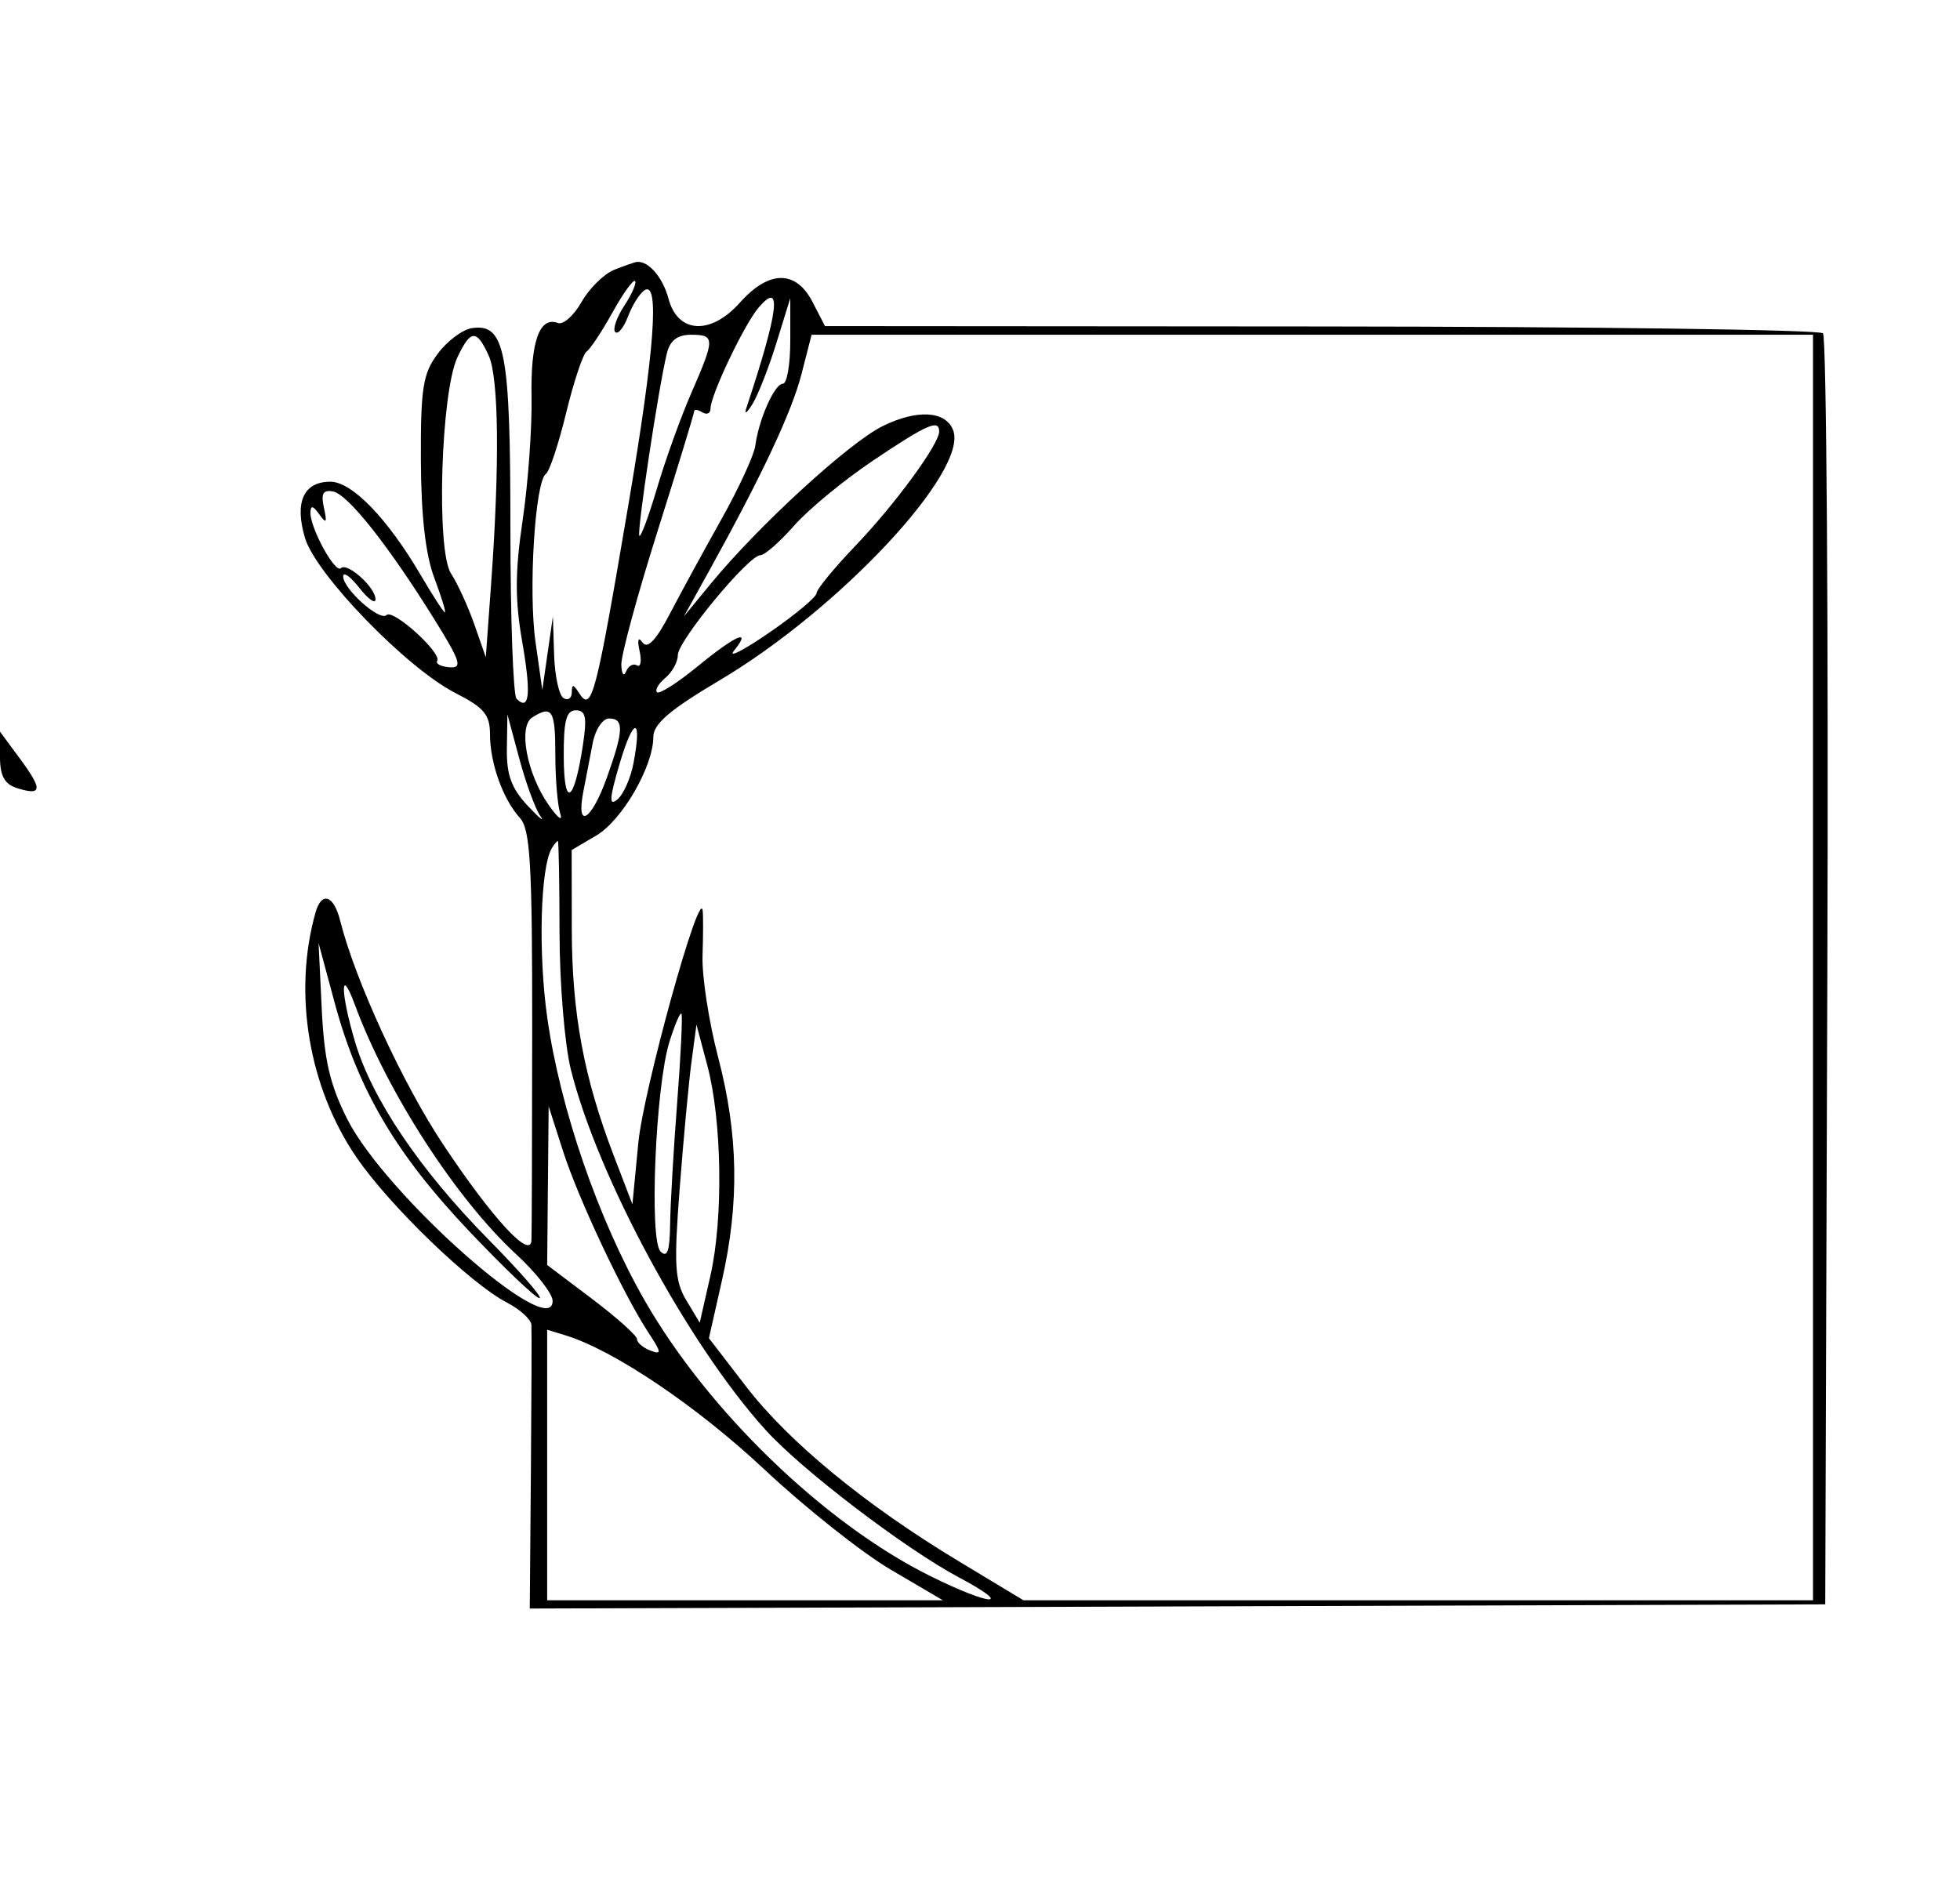
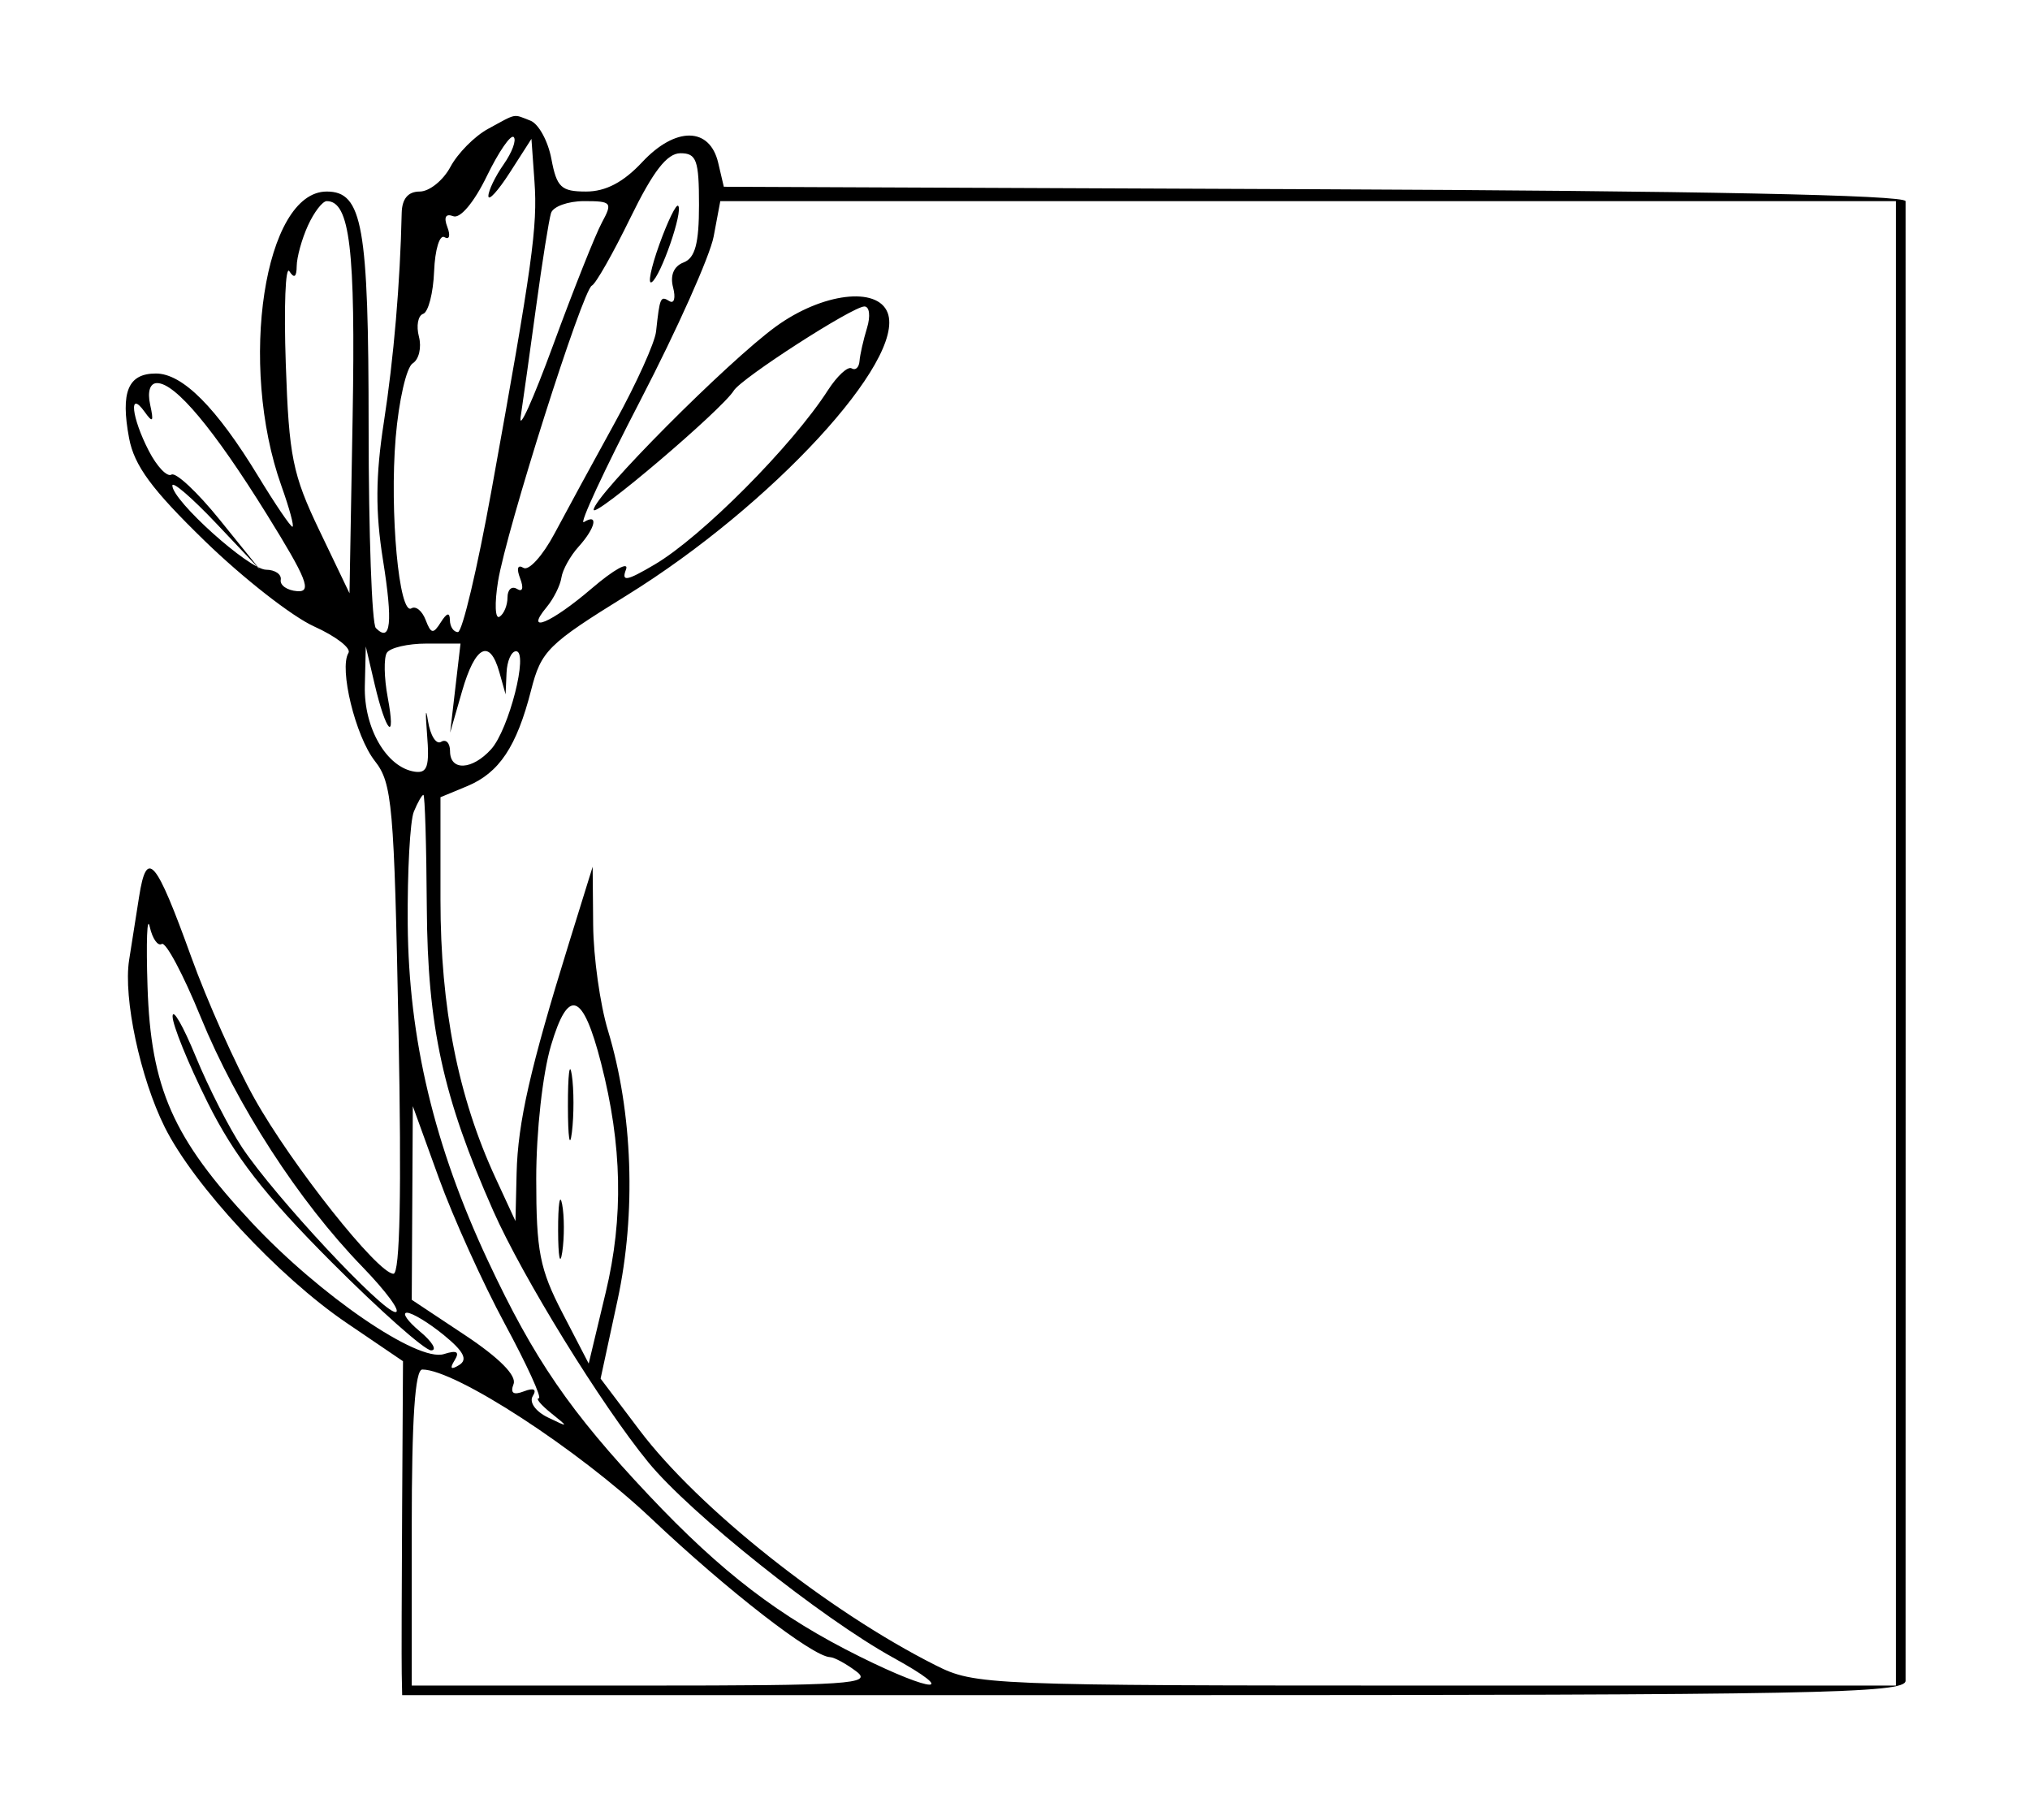
- <svg xmlns="http://www.w3.org/2000/svg" fill="currentColor" vector-effect="non-scaling-stroke" width="240" height="230" viewBox="0 0 240 230" version="1.1">
-   <path d="M 75.214 33.044 C 73.957 33.549, 72.157 35.321, 71.214 36.982 C 70.271 38.644, 68.970 39.804, 68.323 39.561 C 66.064 38.712, 64.961 41.803, 65.087 48.626 C 65.156 52.407, 64.666 59.195, 63.997 63.711 C 63.063 70.021, 63.050 73.464, 63.940 78.578 C 65.056 84.983, 64.839 87.177, 63.250 85.580 C 62.837 85.165, 62.500 75.753, 62.499 64.663 C 62.498 42.984, 61.843 39.583, 57.783 40.189 C 56.638 40.360, 54.756 41.770, 53.600 43.323 C 51.782 45.767, 51.505 47.514, 51.536 56.323 C 51.560 63.127, 52.101 67.909, 53.169 70.750 C 54.047 73.088, 54.636 75, 54.478 75 C 54.320 75, 52.993 72.957, 51.530 70.460 C 47.442 63.486, 43.104 59, 40.446 59 C 37.171 59, 36.042 61.504, 37.345 65.885 C 38.674 70.356, 49.807 81.842, 55.750 84.873 C 59.282 86.674, 60 87.533, 60 89.955 C 60 93.462, 61.582 97.881, 63.660 100.176 C 64.933 101.584, 65.178 105.803, 65.166 126.178 C 65.158 139.555, 65.117 151.141, 65.076 151.924 C 64.950 154.290, 60.331 149.278, 54.306 140.238 C 49.346 132.795, 43.472 120.039, 41.650 112.750 C 40.871 109.635, 39.378 109.139, 38.640 111.750 C 35.849 121.613, 37.784 133.183, 43.659 141.764 C 47.699 147.665, 57.603 157.226, 62.066 159.534 C 63.680 160.369, 65.033 161.602, 65.072 162.276 C 65.112 162.949, 65.083 171.040, 65.007 180.256 L 64.869 197.012 144.185 196.756 L 223.500 196.500 223.756 119.056 C 223.897 76.462, 223.656 41.256, 223.221 40.821 C 222.786 40.386, 195.112 40.009, 161.725 39.985 L 101.020 39.940 99.485 36.970 C 97.454 33.043, 94.153 33.077, 90.604 37.060 C 87.023 41.079, 82.993 40.860, 81.858 36.585 C 81.171 33.994, 79.415 31.943, 78 32.079 C 77.725 32.105, 76.471 32.540, 75.214 33.044 M 75.002 38.261 C 73.708 40.593, 72.282 42.749, 71.833 43.054 C 71.385 43.358, 70.257 46.733, 69.328 50.554 C 68.399 54.374, 67.282 57.744, 66.846 58.043 C 65.516 58.952, 64.685 72.374, 65.571 78.620 L 66.406 84.500 67.053 80 L 67.700 75.500 67.850 80.191 C 67.932 82.771, 68.450 85.160, 69 85.500 C 69.550 85.840, 70.007 85.529, 70.015 84.809 C 70.028 83.766, 70.205 83.776, 70.890 84.857 C 72.458 87.331, 72.935 85.503, 77.017 61.402 C 80.148 42.912, 80.780 34.400, 78.938 35.538 C 78.354 35.899, 77.442 37.338, 76.910 38.736 C 76.379 40.134, 75.671 41.004, 75.337 40.670 C 75.002 40.336, 75.501 38.884, 76.444 37.444 C 77.388 36.005, 77.979 34.646, 77.758 34.424 C 77.537 34.203, 76.297 35.930, 75.002 38.261 M 92.889 37.673 C 91.130 39.733, 87 48.413, 87 50.048 C 87 50.637, 86.550 50.840, 86 50.500 C 85.450 50.160, 85 50.101, 85 50.369 C 85 50.636, 82.975 57.270, 80.500 65.110 C 78.025 72.950, 76.036 80.295, 76.079 81.432 C 76.122 82.569, 76.386 82.935, 76.664 82.244 C 76.943 81.553, 77.540 81.216, 77.992 81.495 C 78.444 81.774, 78.591 80.990, 78.320 79.751 C 78.007 78.325, 78.144 77.940, 78.691 78.700 C 79.284 79.522, 80.330 78.419, 82.011 75.200 C 83.361 72.615, 86.208 67.393, 88.338 63.595 C 90.467 59.798, 92.334 55.748, 92.485 54.595 C 92.908 51.364, 94.847 47, 95.860 47 C 96.360 47, 96.769 44.641, 96.769 41.759 L 96.769 36.517 95.065 42.025 C 94.128 45.054, 92.804 48.425, 92.123 49.516 C 91.441 50.607, 91.108 50.825, 91.382 50 C 95.347 38.067, 95.814 34.248, 92.889 37.673 M 56.017 43.750 C 53.978 48.051, 53.395 67.424, 55.221 70.231 C 56.033 71.479, 57.324 74.300, 58.091 76.500 L 59.485 80.500 60.137 71.500 C 61.194 56.901, 61.080 46.271, 59.839 43.547 C 58.361 40.303, 57.633 40.341, 56.017 43.750 M 81.664 43.250 C 80.640 47.417, 77.948 65.281, 78.291 65.625 C 78.479 65.812, 79.459 63.161, 80.470 59.733 C 81.482 56.305, 83.364 51.082, 84.654 48.126 C 87.568 41.449, 87.566 41, 84.608 41 C 82.959 41, 82.045 41.698, 81.664 43.250 M 98.143 45.818 C 96.958 50.443, 93.283 58.268, 86.787 70 L 83.742 75.500 87.027 71.500 C 92.843 64.417, 103.933 54.242, 108.066 52.197 C 112.287 50.109, 115.798 50.310, 116.712 52.693 C 118.622 57.669, 102.812 74.606, 88.123 83.318 C 82.036 86.929, 80 88.666, 80 90.252 C 80 93.862, 76.189 100.457, 73.021 102.328 L 70 104.113 70.015 113.807 C 70.031 124.125, 71.485 131.965, 75.165 141.568 L 77.439 147.500 78.159 140 C 78.779 133.543, 85.646 108.703, 86.038 111.500 C 86.115 112.050, 86.109 114.551, 86.025 117.058 C 85.941 119.565, 86.801 125.163, 87.936 129.497 C 90.413 138.952, 90.555 147.297, 88.403 156.827 L 86.806 163.899 91.373 169.835 C 96.605 176.635, 105.987 184.344, 117.410 191.231 L 125.319 196 173.660 196 L 222 196 222 118.500 L 222 41 160.689 41 L 99.378 41 98.143 45.818 M 106.946 56.382 C 103.354 58.792, 98.985 62.392, 97.238 64.382 C 95.491 66.372, 93.632 68, 93.108 68 C 91.669 68, 83 78.493, 83 80.235 C 83 81.071, 82.314 82.324, 81.476 83.020 C 80.638 83.716, 80.176 84.509, 80.450 84.784 C 80.725 85.058, 82.949 83.644, 85.393 81.641 C 90.121 77.767, 92.134 76.896, 89.872 79.704 C 89.118 80.641, 91.082 79.629, 94.238 77.454 C 97.394 75.279, 99.982 73.117, 99.988 72.649 C 99.995 72.181, 102.138 69.568, 104.750 66.842 C 109.568 61.816, 115 54.400, 115 52.850 C 115 51.314, 113.560 51.946, 106.946 56.382 M 39.665 62.192 C 40.071 64.036, 39.958 64.198, 39.102 63 C 38.323 61.909, 38.026 61.855, 38.015 62.800 C 37.993 64.715, 41.049 70.284, 41.743 69.591 C 42.511 68.822, 46.007 71.970, 45.978 73.405 C 45.966 74.007, 45.076 73.375, 44 72 C 42.924 70.625, 42.034 69.984, 42.022 70.576 C 41.991 72.108, 46.511 76.155, 47.335 75.332 C 48.125 74.542, 54.130 79.980, 53.534 80.945 C 53.316 81.297, 53.991 81.649, 55.032 81.727 C 56.661 81.850, 56.407 81.036, 53.213 75.897 C 47.570 66.819, 42.608 60.548, 40.791 60.198 C 39.553 59.960, 39.280 60.443, 39.665 62.192 M 65.177 87.869 C 63.422 88.982, 64.505 94.757, 67.189 98.603 C 68.301 100.196, 68.938 100.676, 68.605 99.668 C 68.272 98.661, 68 95.398, 68 92.418 C 68 86.965, 67.606 86.330, 65.177 87.869 M 69.030 92.750 C 69.064 99.101, 70.306 98.308, 71.378 91.250 C 71.896 87.839, 71.725 87, 70.512 87 C 69.334 87, 69.007 88.272, 69.030 92.750 M 62.066 91.694 C 62.016 94.899, 62.619 96.551, 64.625 98.694 C 66.068 100.237, 66.755 100.792, 66.150 99.928 C 65.545 99.063, 64.393 95.913, 63.591 92.928 L 62.132 87.500 62.066 91.694 M 72.579 91 C 72.261 92.650, 71.739 95.350, 71.421 97 C 70.517 101.677, 72.417 100.525, 74.307 95.250 C 76.377 89.476, 76.432 88, 74.579 88 C 73.797 88, 72.899 89.347, 72.579 91 M 75.876 93.529 C 74.612 97.816, 74.550 98.788, 75.599 97.917 C 76.341 97.302, 77.230 95.293, 77.575 93.453 C 78.652 87.712, 77.578 87.760, 75.876 93.529 M -0 92.738 C -0 95.025, 0.558 96.042, 2.075 96.524 C 5.158 97.502, 5.249 96.726, 2.488 92.984 L 0 89.611 -0 92.738 M 67.584 103.865 C 66.174 106.146, 65.882 116.634, 67.008 124.617 C 68.579 135.765, 73.246 149.329, 78.928 159.260 C 86.690 172.826, 100.975 186.616, 113.916 193.037 C 121.373 196.737, 124.322 196.876, 117.427 193.203 C 110.806 189.676, 98.160 180.027, 93.726 175.119 C 84.248 164.627, 73.179 144.129, 69.901 131 C 69.146 127.975, 68.522 120.438, 68.514 114.250 C 68.506 108.063, 68.414 103, 68.309 103 C 68.204 103, 67.878 103.389, 67.584 103.865 M 39.397 123.573 C 39.700 129.859, 40.392 132.846, 42.525 137.073 C 47.178 146.296, 67.667 164.440, 67.667 159.337 C 67.667 158.455, 65.664 155.888, 63.215 153.631 C 55.840 146.833, 47.401 133.773, 43.442 123.029 C 41.640 118.141, 41.673 121.537, 43.486 127.643 C 45.556 134.610, 51.433 143.313, 59.797 151.794 C 63.705 155.757, 66.524 159, 66.061 159 C 65.597 159, 61.676 155.258, 57.347 150.685 C 48.444 141.279, 43.843 133.445, 40.977 122.810 L 39.007 115.500 39.397 123.573 M 81.957 127.656 C 80.262 133.140, 79.477 151.877, 80.883 153.283 C 81.706 154.106, 82.015 153.226, 82.056 149.950 C 82.087 147.502, 82.477 140.775, 82.922 135 C 83.368 129.225, 83.600 124.345, 83.439 124.156 C 83.278 123.967, 82.611 125.542, 81.957 127.656 M 84.678 130 C 84.346 132.475, 83.694 139.450, 83.231 145.500 C 82.507 154.943, 82.621 156.890, 84.034 159.252 L 85.681 162.004 86.988 156.252 C 88.582 149.234, 88.407 137.248, 86.612 130.500 L 85.282 125.500 84.678 130 M 67.091 145.218 L 67 154.935 72.500 159.088 C 75.525 161.372, 78 163.588, 78 164.013 C 78 164.438, 78.732 165.067, 79.626 165.410 C 81.041 165.953, 81.015 165.674, 79.431 163.267 C 76.367 158.612, 70.808 146.806, 68.946 141 L 67.182 135.500 67.091 145.218 M 67 179.433 L 67 196 91.227 196 L 115.454 196 109.071 192.250 C 105.560 190.188, 98.595 184.662, 93.593 179.970 C 85.351 172.239, 75.150 165.360, 69.250 163.554 L 67 162.865 67 179.433" stroke="none" fill="currentColor" fill-rule="evenodd" />
+ <svg xmlns="http://www.w3.org/2000/svg" fill="currentColor" vector-effect="non-scaling-stroke" width="212" height="190" viewBox="0 0 212 190" version="1.1">
+   <path d="M 50.961 13.461 C 49.565 14.221, 47.801 16.003, 47.042 17.421 C 46.283 18.840, 44.838 20, 43.831 20 C 42.614 20, 41.983 20.754, 41.950 22.250 C 41.789 29.568, 41.118 37.432, 40.086 44.092 C 39.219 49.695, 39.195 53.461, 39.995 58.469 C 41.042 65.025, 40.819 67.158, 39.250 65.578 C 38.837 65.163, 38.499 55.750, 38.497 44.661 C 38.494 23.554, 37.863 20, 34.120 20 C 27.618 20, 24.848 38.024, 29.393 50.750 C 30.228 53.087, 30.745 55, 30.541 55 C 30.338 55, 28.735 52.638, 26.980 49.750 C 22.608 42.559, 19.066 39, 16.282 39 C 13.372 39, 12.575 40.922, 13.481 45.752 C 14.021 48.627, 15.850 51.108, 21.415 56.513 C 25.393 60.376, 30.515 64.379, 32.797 65.408 C 35.078 66.437, 36.696 67.683, 36.391 68.176 C 35.392 69.793, 37.123 76.887, 39.144 79.456 C 40.965 81.771, 41.162 84.005, 41.617 107.486 C 41.946 124.472, 41.771 133, 41.092 133 C 39.466 133, 30.450 121.630, 26.561 114.675 C 24.602 111.173, 21.638 104.537, 19.974 99.928 C 16.261 89.646, 15.325 88.562, 14.528 93.620 C 14.191 95.754, 13.722 98.736, 13.484 100.248 C 12.861 104.201, 14.648 112.576, 17.207 117.700 C 20.248 123.789, 29.090 133.307, 36.174 138.118 L 42.087 142.133 41.997 157.317 C 41.948 165.668, 41.928 173.512, 41.954 174.750 L 42 177 120.500 177 C 189.608 177, 199.001 176.821, 199.006 175.500 C 199.010 174.675, 199.013 139.800, 199.013 98 C 199.013 56.200, 199.010 21.553, 199.006 21.008 C 199.002 20.365, 177.270 19.925, 137.295 19.758 L 75.590 19.500 75.004 17 C 74.122 13.236, 70.547 13.202, 67.069 16.927 C 65.102 19.031, 63.256 20, 61.210 20 C 58.604 20, 58.141 19.566, 57.584 16.597 C 57.233 14.725, 56.246 12.925, 55.391 12.597 C 53.534 11.884, 54.043 11.785, 50.961 13.461 M 50.834 18.405 C 49.516 21.119, 48.062 22.854, 47.339 22.577 C 46.541 22.270, 46.321 22.674, 46.721 23.715 C 47.061 24.602, 46.926 25.076, 46.420 24.767 C 45.914 24.458, 45.426 26.059, 45.336 28.324 C 45.246 30.589, 44.732 32.589, 44.193 32.769 C 43.653 32.949, 43.454 34.020, 43.750 35.150 C 44.045 36.280, 43.752 37.535, 43.099 37.939 C 42.446 38.343, 41.646 41.832, 41.322 45.694 C 40.673 53.435, 41.679 64.317, 42.969 63.519 C 43.421 63.240, 44.087 63.784, 44.449 64.728 C 45.013 66.199, 45.241 66.234, 46.038 64.972 C 46.668 63.976, 46.974 63.904, 46.985 64.750 C 46.993 65.438, 47.371 66, 47.824 66 C 48.278 66, 49.851 59.362, 51.320 51.250 C 55.610 27.554, 56.153 23.656, 55.817 18.952 L 55.500 14.500 53.254 18 C 52.018 19.925, 51.006 21.038, 51.004 20.473 C 51.002 19.907, 51.721 18.416, 52.602 17.158 C 53.483 15.900, 53.954 14.620, 53.648 14.314 C 53.342 14.008, 52.076 15.849, 50.834 18.405 M 65.831 22.750 C 64.019 26.462, 62.212 29.643, 61.815 29.818 C 60.851 30.242, 52.872 55.378, 52.011 60.707 C 51.636 63.021, 51.706 64.682, 52.165 64.398 C 52.624 64.114, 53 63.207, 53 62.382 C 53 61.557, 53.445 61.157, 53.989 61.493 C 54.576 61.856, 54.710 61.407, 54.319 60.388 C 53.921 59.352, 54.059 58.918, 54.667 59.294 C 55.221 59.636, 56.681 58.023, 57.912 55.708 C 59.144 53.394, 61.981 48.178, 64.218 44.118 C 66.455 40.058, 68.389 35.783, 68.515 34.618 C 68.905 31.022, 68.974 30.866, 69.907 31.442 C 70.405 31.751, 70.579 31.108, 70.293 30.014 C 69.963 28.751, 70.363 27.798, 71.387 27.405 C 72.595 26.941, 73 25.433, 73 21.393 C 73 16.725, 72.740 16, 71.063 16 C 69.663 16, 68.211 17.873, 65.831 22.750 M 32.161 23.547 C 31.522 24.948, 30.993 26.860, 30.985 27.797 C 30.974 28.934, 30.721 29.109, 30.221 28.324 C 29.810 27.677, 29.640 32.028, 29.845 37.994 C 30.176 47.676, 30.553 49.543, 33.358 55.395 L 36.500 61.950 36.826 43.552 C 37.137 26.020, 36.536 21, 34.125 21 C 33.683 21, 32.799 22.146, 32.161 23.547 M 57.544 22.250 C 57.327 22.938, 56.629 27.325, 55.992 32 C 55.355 36.675, 54.629 41.850, 54.379 43.500 C 54.128 45.150, 55.658 41.775, 57.779 36 C 59.899 30.225, 62.182 24.488, 62.852 23.250 C 63.994 21.141, 63.878 21, 61.004 21 C 59.317 21, 57.760 21.563, 57.544 22.250 M 68.854 25.533 C 67.980 27.965, 67.622 29.734, 68.059 29.463 C 68.998 28.883, 71.370 22.037, 70.822 21.488 C 70.614 21.281, 69.729 23.101, 68.854 25.533 M 74.530 24.694 C 74.148 26.725, 70.715 34.407, 66.899 41.765 C 63.083 49.122, 60.420 54.859, 60.980 54.512 C 62.536 53.551, 62.195 55.127, 60.424 57.084 C 59.558 58.041, 58.751 59.494, 58.631 60.311 C 58.511 61.129, 57.814 62.519, 57.084 63.399 C 54.702 66.269, 57.541 65.085, 61.818 61.424 C 64.116 59.457, 65.717 58.574, 65.376 59.462 C 64.872 60.775, 65.432 60.678, 68.378 58.939 C 73.295 56.038, 82.719 46.560, 86.454 40.759 C 87.425 39.251, 88.545 38.219, 88.943 38.465 C 89.341 38.711, 89.709 38.369, 89.761 37.706 C 89.813 37.043, 90.165 35.487, 90.544 34.250 C 90.927 32.999, 90.806 32, 90.272 32 C 89.045 32, 77.442 39.475, 76.631 40.788 C 75.396 42.786, 62 54.174, 62 53.226 C 62 51.814, 76.017 37.724, 81.045 34.083 C 85.873 30.585, 91.633 29.879, 92.698 32.655 C 94.599 37.610, 80.565 52.816, 65.472 62.154 C 57.198 67.274, 56.516 67.950, 55.463 72.074 C 53.958 77.965, 52.131 80.703, 48.778 82.092 L 46 83.243 46 93.939 C 46 105.239, 47.841 114.540, 51.751 123 L 53.831 127.500 53.951 122.500 C 54.078 117.207, 55.371 111.524, 59.411 98.500 L 61.893 90.500 61.946 96.591 C 61.976 99.941, 62.670 104.891, 63.488 107.591 C 66.084 116.156, 66.457 126.663, 64.488 135.775 L 62.722 143.950 66.788 149.335 C 72.947 157.493, 86.470 168.228, 97.710 173.882 C 101.824 175.951, 103.022 176, 149.960 176 L 198 176 198 98.500 L 198 21 136.611 21 L 75.223 21 74.530 24.694 M 15.680 42.250 C 16.077 44.058, 15.963 44.205, 15.102 43 C 13.415 40.639, 13.733 43.583, 15.543 47.082 C 16.391 48.723, 17.455 49.837, 17.907 49.557 C 18.359 49.278, 20.628 51.401, 22.949 54.275 L 27.170 59.500 22.585 54.653 C 20.063 51.988, 18 50.209, 18 50.700 C 18 52.281, 26.013 59.477, 27.786 59.488 C 28.729 59.495, 29.419 59.969, 29.319 60.542 C 29.220 61.116, 29.992 61.649, 31.036 61.728 C 32.606 61.846, 32.056 60.460, 27.850 53.685 C 22.326 44.790, 18.320 40, 16.407 40 C 15.663 40, 15.380 40.877, 15.680 42.250 M 40.398 68.165 C 40.070 68.696, 40.111 70.788, 40.490 72.815 C 41.387 77.616, 40.320 76.543, 39.124 71.441 L 38.201 67.500 38.100 71.639 C 37.994 76.041, 40.388 80.146, 43.314 80.576 C 44.632 80.769, 44.873 80.035, 44.598 76.657 C 44.412 74.371, 44.455 73.746, 44.695 75.269 C 44.934 76.792, 45.550 77.778, 46.065 77.460 C 46.579 77.142, 47 77.584, 47 78.441 C 47 80.529, 49.311 80.418, 51.287 78.235 C 53.146 76.181, 55.230 68, 53.894 68 C 53.402 68, 52.955 69.013, 52.900 70.250 L 52.801 72.500 52.150 70.191 C 51.149 66.636, 49.627 67.412, 48.255 72.176 L 47.009 76.500 47.551 71.850 L 48.093 67.200 44.543 67.200 C 42.592 67.200, 40.726 67.634, 40.398 68.165 M 43.219 84.750 C 42.823 85.713, 42.536 91, 42.580 96.500 C 42.676 108.474, 45.345 119.667, 50.970 131.673 C 55.776 141.933, 59.538 147.413, 67.762 156.131 C 75.390 164.217, 81.401 168.812, 89.800 172.979 C 97.548 176.824, 100.198 176.900, 93.269 173.079 C 85.804 168.964, 72.065 158.006, 67.717 152.700 C 62.813 146.715, 54.575 133.356, 51.499 126.402 C 46.258 114.552, 44.651 107.204, 44.573 94.750 C 44.533 88.288, 44.373 83, 44.219 83 C 44.064 83, 43.614 83.787, 43.219 84.750 M 15.406 103 C 15.746 113.613, 18.060 118.853, 26.293 127.654 C 33.417 135.270, 43.622 142.255, 46.357 141.387 C 47.715 140.956, 48.030 141.142, 47.471 142.047 C 46.940 142.906, 47.094 143.060, 47.954 142.529 C 48.872 141.961, 48.437 141.110, 46.358 139.410 C 44.786 138.124, 43.050 137.071, 42.500 137.069 C 41.950 137.068, 42.562 137.952, 43.861 139.033 C 45.159 140.115, 45.681 141, 45.021 141 C 44.361 141, 39.667 136.838, 34.591 131.750 C 27.617 124.760, 24.463 120.696, 21.681 115.116 C 19.657 111.054, 18.011 107.004, 18.024 106.116 C 18.037 105.227, 19.127 107.125, 20.446 110.333 C 21.765 113.542, 23.947 117.817, 25.295 119.833 C 28.725 124.966, 39.946 137, 41.301 137 C 41.919 137, 40.353 134.863, 37.821 132.250 C 31.185 125.403, 24.733 115.430, 20.944 106.162 C 19.131 101.728, 17.309 98.309, 16.895 98.565 C 16.481 98.820, 15.916 98.010, 15.638 96.765 C 15.360 95.519, 15.256 98.325, 15.406 103 M 57.546 109.156 C 56.667 112.116, 56 118.128, 56 123.089 C 56 130.649, 56.366 132.521, 58.740 137.097 L 61.480 142.378 63.260 134.939 C 65.131 127.118, 64.977 119.590, 62.771 111 C 60.869 103.597, 59.356 103.063, 57.546 109.156 M 59.310 115.500 C 59.315 118.800, 59.502 120.029, 59.725 118.232 C 59.947 116.435, 59.943 113.735, 59.715 112.232 C 59.486 110.729, 59.304 112.200, 59.310 115.500 M 43.056 125.608 L 43 135.717 48.582 139.423 C 52.133 141.781, 53.971 143.633, 53.633 144.514 C 53.268 145.464, 53.607 145.704, 54.715 145.279 C 55.756 144.880, 56.083 145.057, 55.636 145.780 C 55.244 146.415, 55.930 147.378, 57.222 148.005 C 59.404 149.064, 59.418 149.045, 57.559 147.555 C 56.491 146.700, 55.910 146, 56.267 146 C 56.625 146, 55.033 142.512, 52.730 138.250 C 50.428 133.988, 47.321 127.125, 45.828 123 L 43.112 115.500 43.056 125.608 M 58.286 128.500 C 58.294 131.250, 58.488 132.256, 58.718 130.736 C 58.947 129.216, 58.941 126.966, 58.704 125.736 C 58.467 124.506, 58.279 125.750, 58.286 128.500 M 43 159.500 L 43 176 67.191 176 C 88.676 176, 91.165 175.836, 89.441 174.532 C 88.374 173.724, 87.131 173.049, 86.680 173.032 C 84.836 172.960, 75.987 166.096, 67.997 158.541 C 60.391 151.348, 47.557 143, 44.104 143 C 43.343 143, 43 148.133, 43 159.500" stroke="none" fill="currentColor" fill-rule="evenodd" />
</svg>
